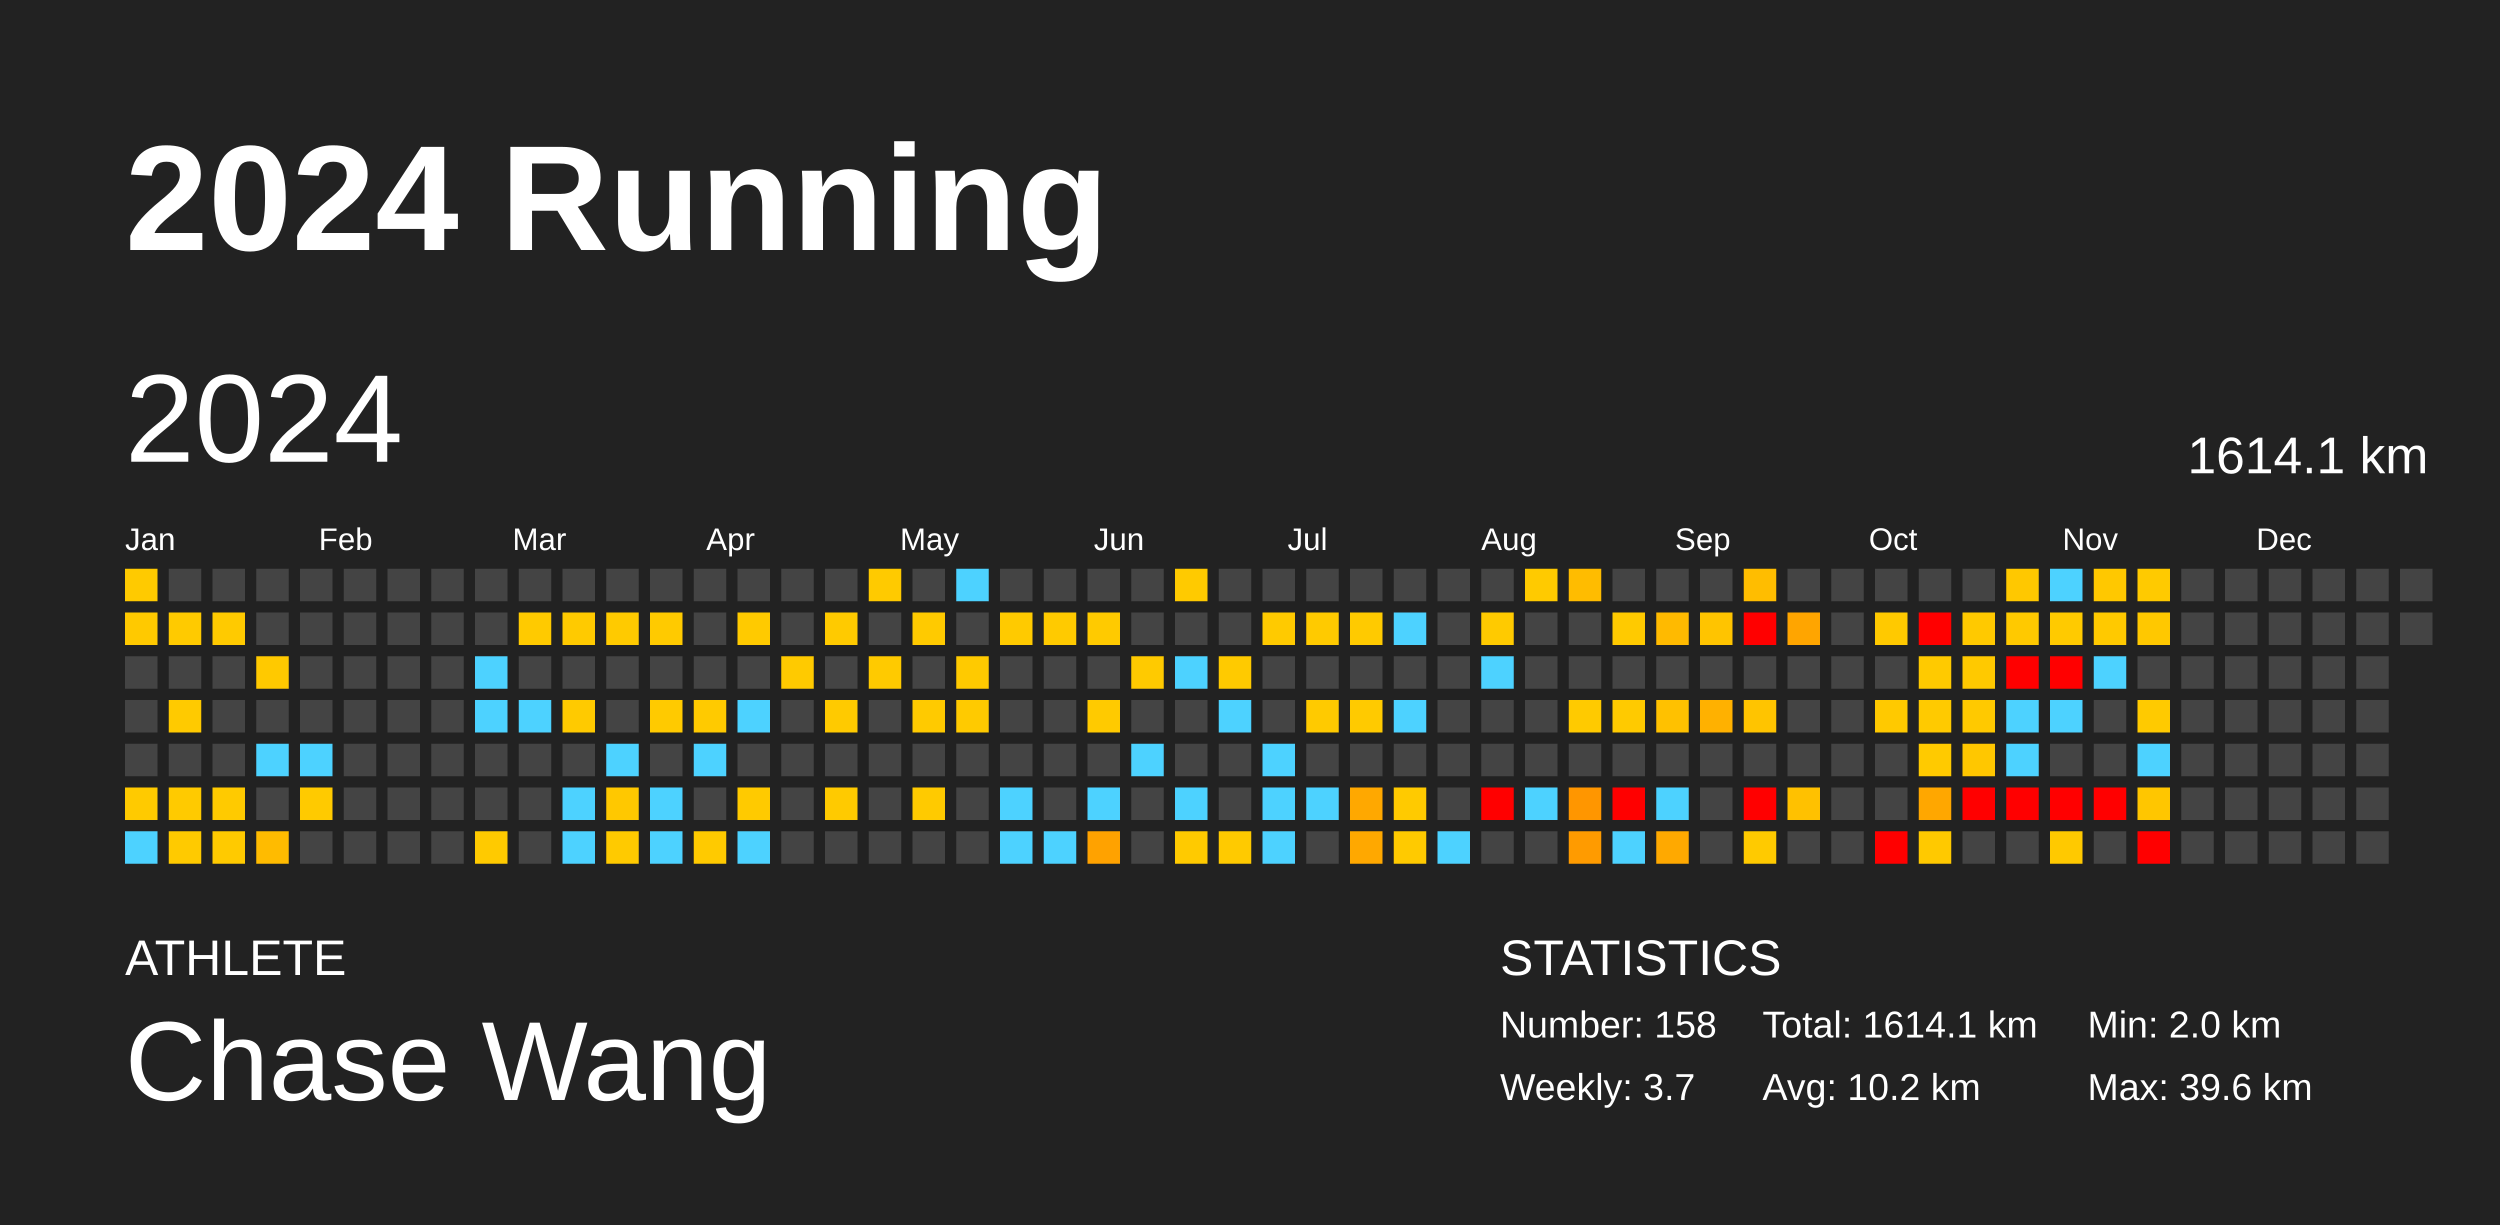
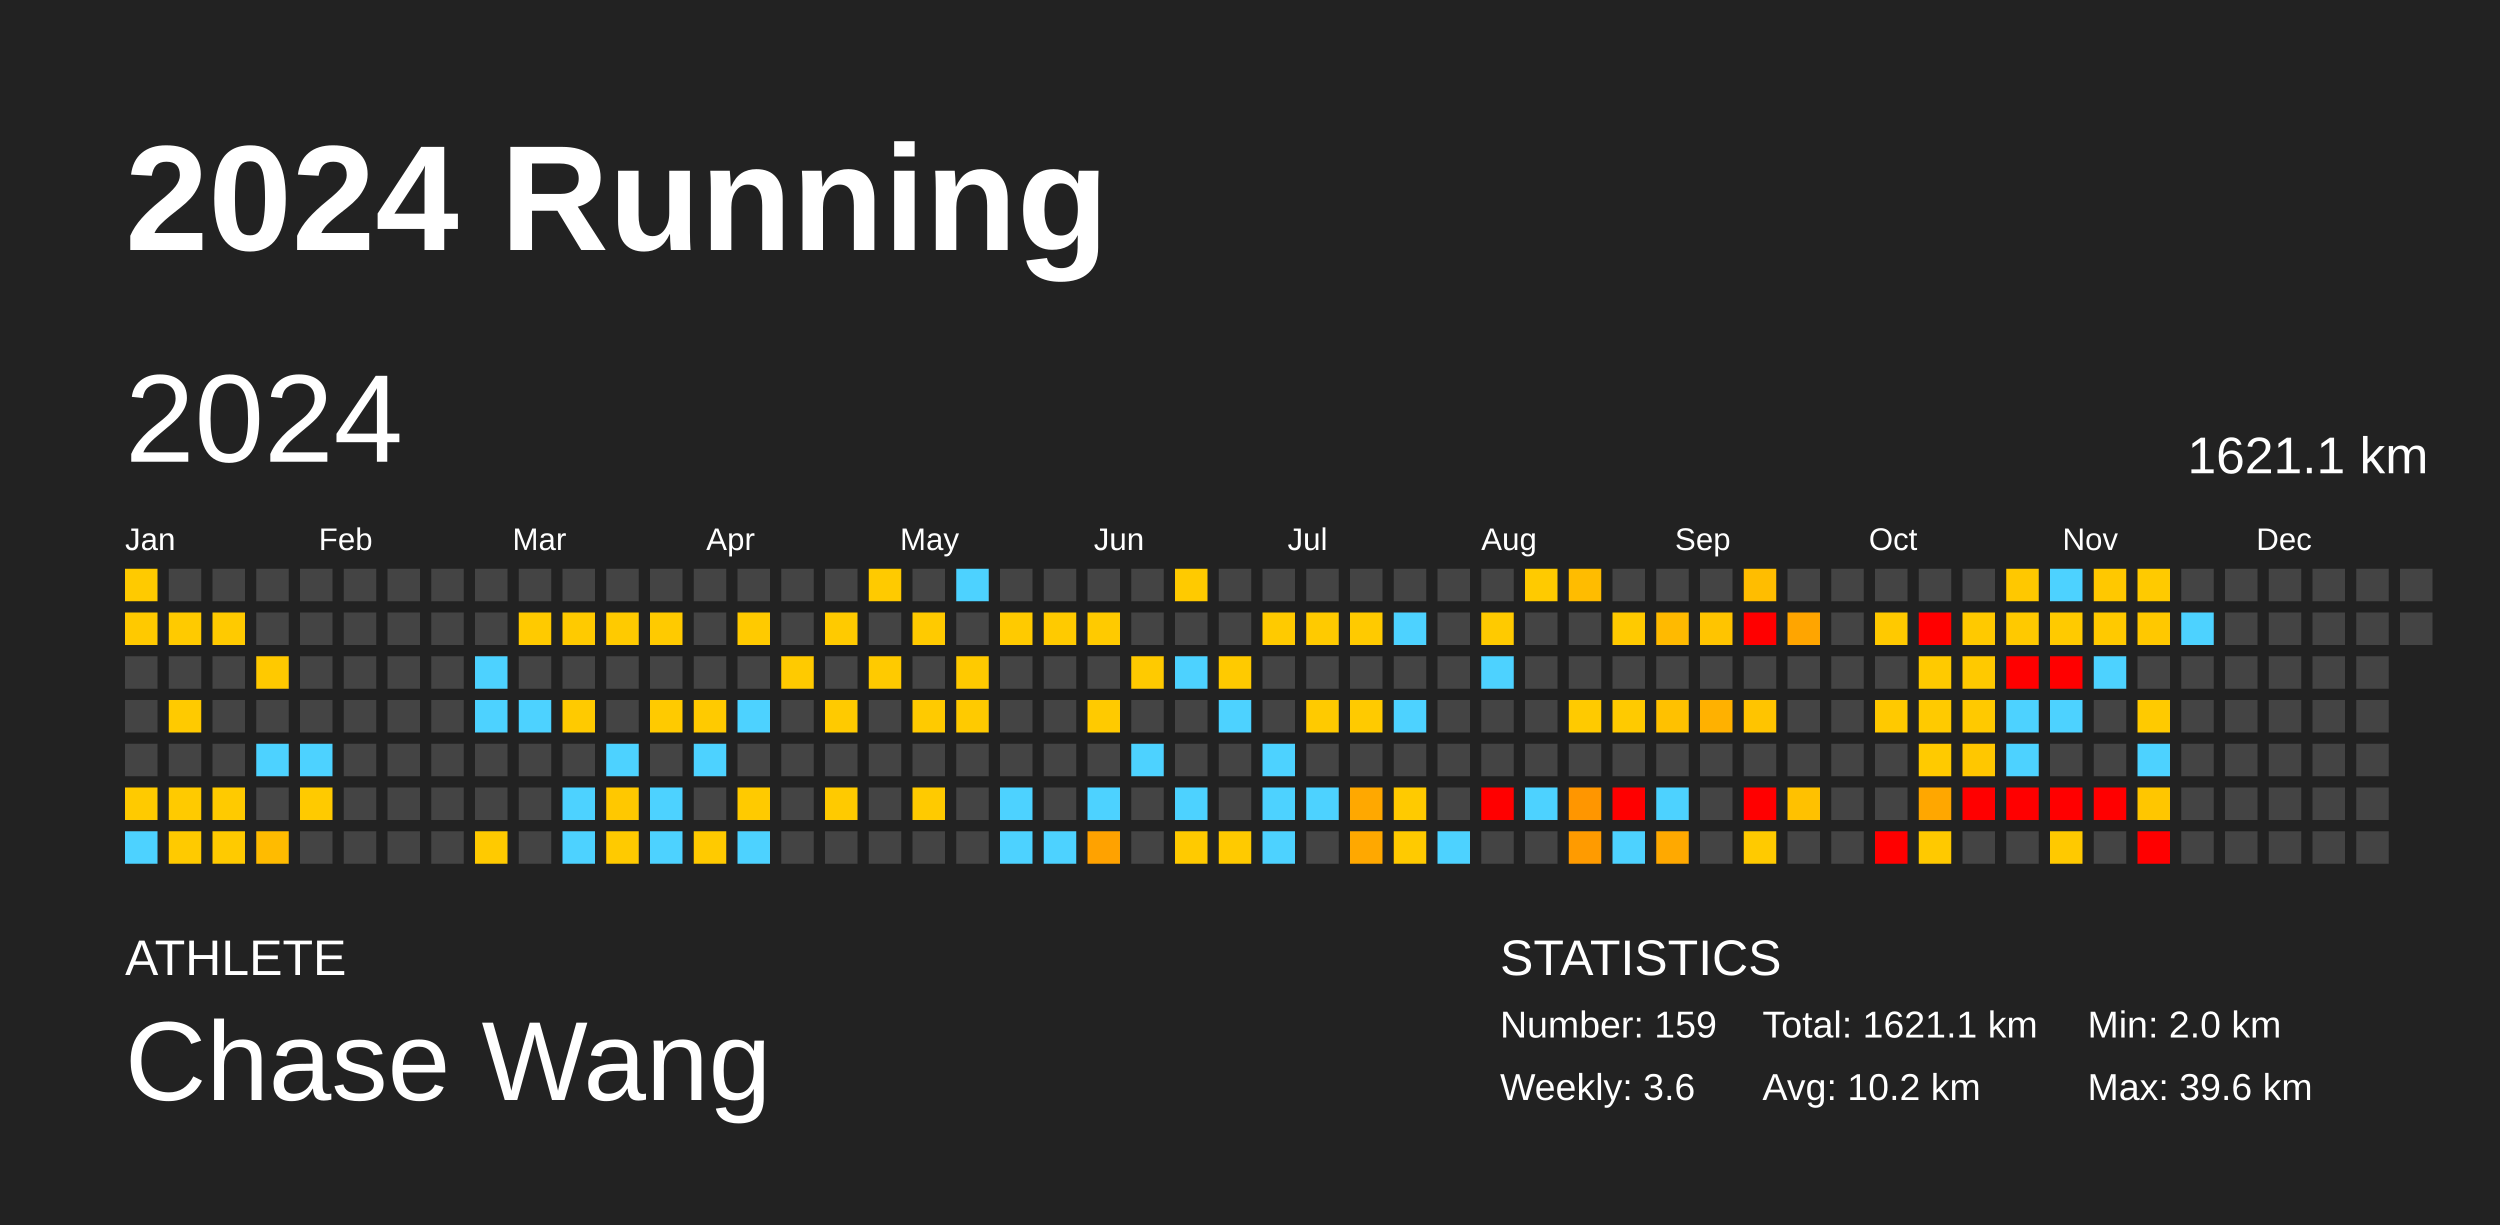
<svg xmlns="http://www.w3.org/2000/svg" baseProfile="full" height="98mm" version="1.1" viewBox="0,0,200,98" width="200mm">
  <defs />
  <rect fill="#222222" height="98" width="200" x="0" y="0" />
  <text fill="#FFFFFF" style="font-size:12px; font-family:Arial; font-weight:bold;" x="10" y="20">2024 Running</text>
  <text fill="#FFFFFF" style="font-size:4px; font-family:Arial" x="10" y="78">ATHLETE</text>
  <text fill="#FFFFFF" style="font-size:9px; font-family:Arial" x="10" y="88">Chase Wang</text>
  <text fill="#FFFFFF" style="font-size:4px; font-family:Arial" x="120" y="78">STATISTICS</text>
-   <text fill="#FFFFFF" style="font-size:3px; font-family:Arial" x="120" y="83">Number: 158</text>
-   <text fill="#FFFFFF" style="font-size:3px; font-family:Arial" x="120" y="88">Weekly: 3.7</text>
-   <text fill="#FFFFFF" style="font-size:3px; font-family:Arial" x="141" y="83">Total: 1614.1 km</text>
+   <text fill="#FFFFFF" style="font-size:3px; font-family:Arial" x="120" y="83">Number: 159</text>
+   <text fill="#FFFFFF" style="font-size:3px; font-family:Arial" x="120" y="88">Weekly: 3.6</text>
+   <text fill="#FFFFFF" style="font-size:3px; font-family:Arial" x="141" y="83">Total: 1621.1 km</text>
  <text fill="#FFFFFF" style="font-size:3px; font-family:Arial" x="141" y="88">Avg: 10.2 km</text>
  <text fill="#FFFFFF" style="font-size:3px; font-family:Arial" x="167" y="83">Min: 2.0 km</text>
  <text fill="#FFFFFF" style="font-size:3px; font-family:Arial" x="167" y="88">Max: 39.6 km</text>
  <text dominant-baseline="hanging" fill="#FFFFFF" style="font-size:10.0px; font-family:Arial;" x="10" y="30">2024</text>
-   <text dominant-baseline="hanging" fill="#FFFFFF" style="font-size:4.125px; font-family:Arial;" x="175" y="35">1614.1 km</text>
+   <text dominant-baseline="hanging" fill="#FFFFFF" style="font-size:4.125px; font-family:Arial;" x="175" y="35">1621.1 km</text>
  <text fill="#FFFFFF" style="font-size:2.5px; font-family:Arial" x="10.0" y="44">Jan</text>
  <text fill="#FFFFFF" style="font-size:2.5px; font-family:Arial" x="25.5" y="44">Feb</text>
  <text fill="#FFFFFF" style="font-size:2.5px; font-family:Arial" x="41.0" y="44">Mar</text>
  <text fill="#FFFFFF" style="font-size:2.5px; font-family:Arial" x="56.5" y="44">Apr</text>
  <text fill="#FFFFFF" style="font-size:2.5px; font-family:Arial" x="72.0" y="44">May</text>
  <text fill="#FFFFFF" style="font-size:2.5px; font-family:Arial" x="87.5" y="44">Jun</text>
  <text fill="#FFFFFF" style="font-size:2.5px; font-family:Arial" x="103.0" y="44">Jul</text>
  <text fill="#FFFFFF" style="font-size:2.5px; font-family:Arial" x="118.5" y="44">Aug</text>
  <text fill="#FFFFFF" style="font-size:2.5px; font-family:Arial" x="134.0" y="44">Sep</text>
  <text fill="#FFFFFF" style="font-size:2.5px; font-family:Arial" x="149.5" y="44">Oct</text>
  <text fill="#FFFFFF" style="font-size:2.5px; font-family:Arial" x="165.0" y="44">Nov</text>
  <text fill="#FFFFFF" style="font-size:2.5px; font-family:Arial" x="180.5" y="44">Dec</text>
  <rect fill="#ffca00" height="2.6" width="2.6" x="10.0" y="45.5" />
  <rect fill="#ffc900" height="2.6" width="2.6" x="10.0" y="49.0" />
  <rect fill="#444444" height="2.6" width="2.6" x="10.0" y="52.5" />
  <rect fill="#444444" height="2.6" width="2.6" x="10.0" y="56.0" />
  <rect fill="#444444" height="2.6" width="2.6" x="10.0" y="59.5" />
  <rect fill="#ffca00" height="2.6" width="2.6" x="10.0" y="63.0" />
  <rect fill="#4dd2ff" height="2.6" width="2.6" x="10.0" y="66.5" />
  <rect fill="#444444" height="2.6" width="2.6" x="13.5" y="45.5" />
  <rect fill="#ffca00" height="2.6" width="2.6" x="13.5" y="49.0" />
  <rect fill="#444444" height="2.6" width="2.6" x="13.5" y="52.5" />
  <rect fill="#ffca00" height="2.6" width="2.6" x="13.5" y="56.0" />
  <rect fill="#444444" height="2.6" width="2.6" x="13.5" y="59.5" />
  <rect fill="#ffca00" height="2.6" width="2.6" x="13.5" y="63.0" />
  <rect fill="#ffca00" height="2.6" width="2.6" x="13.5" y="66.5" />
  <rect fill="#444444" height="2.6" width="2.6" x="17.0" y="45.5" />
  <rect fill="#ffca00" height="2.6" width="2.6" x="17.0" y="49.0" />
  <rect fill="#444444" height="2.6" width="2.6" x="17.0" y="52.5" />
  <rect fill="#444444" height="2.6" width="2.6" x="17.0" y="56.0" />
  <rect fill="#444444" height="2.6" width="2.6" x="17.0" y="59.5" />
  <rect fill="#ffca00" height="2.6" width="2.6" x="17.0" y="63.0" />
  <rect fill="#ffca00" height="2.6" width="2.6" x="17.0" y="66.5" />
  <rect fill="#444444" height="2.6" width="2.6" x="20.5" y="45.5" />
  <rect fill="#444444" height="2.6" width="2.6" x="20.5" y="49.0" />
  <rect fill="#ffc900" height="2.6" width="2.6" x="20.5" y="52.5" />
  <rect fill="#444444" height="2.6" width="2.6" x="20.5" y="56.0" />
  <rect fill="#4dd2ff" height="2.6" width="2.6" x="20.5" y="59.5" />
  <rect fill="#444444" height="2.6" width="2.6" x="20.5" y="63.0" />
  <rect fill="#ffbb00" height="2.6" width="2.6" x="20.5" y="66.5" />
  <rect fill="#444444" height="2.6" width="2.6" x="24.0" y="45.5" />
  <rect fill="#444444" height="2.6" width="2.6" x="24.0" y="49.0" />
  <rect fill="#444444" height="2.6" width="2.6" x="24.0" y="52.5" />
  <rect fill="#444444" height="2.6" width="2.6" x="24.0" y="56.0" />
  <rect fill="#4dd2ff" height="2.6" width="2.6" x="24.0" y="59.5" />
  <rect fill="#ffca00" height="2.6" width="2.6" x="24.0" y="63.0" />
  <rect fill="#444444" height="2.6" width="2.6" x="24.0" y="66.5" />
  <rect fill="#444444" height="2.6" width="2.6" x="27.5" y="45.5" />
  <rect fill="#444444" height="2.6" width="2.6" x="27.5" y="49.0" />
  <rect fill="#444444" height="2.6" width="2.6" x="27.5" y="52.5" />
  <rect fill="#444444" height="2.6" width="2.6" x="27.5" y="56.0" />
  <rect fill="#444444" height="2.6" width="2.6" x="27.5" y="59.5" />
  <rect fill="#444444" height="2.6" width="2.6" x="27.5" y="63.0" />
  <rect fill="#444444" height="2.6" width="2.6" x="27.5" y="66.5" />
  <rect fill="#444444" height="2.6" width="2.6" x="31.0" y="45.5" />
  <rect fill="#444444" height="2.6" width="2.6" x="31.0" y="49.0" />
  <rect fill="#444444" height="2.6" width="2.6" x="31.0" y="52.5" />
  <rect fill="#444444" height="2.6" width="2.6" x="31.0" y="56.0" />
  <rect fill="#444444" height="2.6" width="2.6" x="31.0" y="59.5" />
  <rect fill="#444444" height="2.6" width="2.6" x="31.0" y="63.0" />
  <rect fill="#444444" height="2.6" width="2.6" x="31.0" y="66.5" />
  <rect fill="#444444" height="2.6" width="2.6" x="34.5" y="45.5" />
  <rect fill="#444444" height="2.6" width="2.6" x="34.5" y="49.0" />
  <rect fill="#444444" height="2.6" width="2.6" x="34.5" y="52.5" />
  <rect fill="#444444" height="2.6" width="2.6" x="34.5" y="56.0" />
  <rect fill="#444444" height="2.6" width="2.6" x="34.5" y="59.5" />
  <rect fill="#444444" height="2.6" width="2.6" x="34.5" y="63.0" />
  <rect fill="#444444" height="2.6" width="2.6" x="34.5" y="66.5" />
  <rect fill="#444444" height="2.6" width="2.6" x="38.0" y="45.5" />
  <rect fill="#444444" height="2.6" width="2.6" x="38.0" y="49.0" />
  <rect fill="#4dd2ff" height="2.6" width="2.6" x="38.0" y="52.5" />
  <rect fill="#4dd2ff" height="2.6" width="2.6" x="38.0" y="56.0" />
  <rect fill="#444444" height="2.6" width="2.6" x="38.0" y="59.5" />
  <rect fill="#444444" height="2.6" width="2.6" x="38.0" y="63.0" />
  <rect fill="#ffca00" height="2.6" width="2.6" x="38.0" y="66.5" />
  <rect fill="#444444" height="2.6" width="2.6" x="41.5" y="45.5" />
  <rect fill="#ffca00" height="2.6" width="2.6" x="41.5" y="49.0" />
  <rect fill="#444444" height="2.6" width="2.6" x="41.5" y="52.5" />
  <rect fill="#4dd2ff" height="2.6" width="2.6" x="41.5" y="56.0" />
  <rect fill="#444444" height="2.6" width="2.6" x="41.5" y="59.5" />
  <rect fill="#444444" height="2.6" width="2.6" x="41.5" y="63.0" />
  <rect fill="#444444" height="2.6" width="2.6" x="41.5" y="66.5" />
  <rect fill="#444444" height="2.6" width="2.6" x="45.0" y="45.5" />
  <rect fill="#ffca00" height="2.6" width="2.6" x="45.0" y="49.0" />
  <rect fill="#444444" height="2.6" width="2.6" x="45.0" y="52.5" />
  <rect fill="#ffca00" height="2.6" width="2.6" x="45.0" y="56.0" />
  <rect fill="#444444" height="2.6" width="2.6" x="45.0" y="59.5" />
  <rect fill="#4dd2ff" height="2.6" width="2.6" x="45.0" y="63.0" />
  <rect fill="#4dd2ff" height="2.6" width="2.6" x="45.0" y="66.5" />
  <rect fill="#444444" height="2.6" width="2.6" x="48.5" y="45.5" />
  <rect fill="#ffca00" height="2.6" width="2.6" x="48.5" y="49.0" />
  <rect fill="#444444" height="2.6" width="2.6" x="48.5" y="52.5" />
  <rect fill="#444444" height="2.6" width="2.6" x="48.5" y="56.0" />
  <rect fill="#4dd2ff" height="2.6" width="2.6" x="48.5" y="59.5" />
  <rect fill="#ffc800" height="2.6" width="2.6" x="48.5" y="63.0" />
  <rect fill="#ffca00" height="2.6" width="2.6" x="48.5" y="66.5" />
  <rect fill="#444444" height="2.6" width="2.6" x="52.0" y="45.5" />
  <rect fill="#ffca00" height="2.6" width="2.6" x="52.0" y="49.0" />
  <rect fill="#444444" height="2.6" width="2.6" x="52.0" y="52.5" />
  <rect fill="#ffca00" height="2.6" width="2.6" x="52.0" y="56.0" />
  <rect fill="#444444" height="2.6" width="2.6" x="52.0" y="59.5" />
  <rect fill="#4dd2ff" height="2.6" width="2.6" x="52.0" y="63.0" />
  <rect fill="#4dd2ff" height="2.6" width="2.6" x="52.0" y="66.5" />
  <rect fill="#444444" height="2.6" width="2.6" x="55.5" y="45.5" />
  <rect fill="#444444" height="2.6" width="2.6" x="55.5" y="49.0" />
  <rect fill="#444444" height="2.6" width="2.6" x="55.5" y="52.5" />
  <rect fill="#ffca00" height="2.6" width="2.6" x="55.5" y="56.0" />
  <rect fill="#4dd2ff" height="2.6" width="2.6" x="55.5" y="59.5" />
  <rect fill="#444444" height="2.6" width="2.6" x="55.5" y="63.0" />
  <rect fill="#ffca00" height="2.6" width="2.6" x="55.5" y="66.5" />
  <rect fill="#444444" height="2.6" width="2.6" x="59.0" y="45.5" />
  <rect fill="#ffca00" height="2.6" width="2.6" x="59.0" y="49.0" />
  <rect fill="#444444" height="2.6" width="2.6" x="59.0" y="52.5" />
  <rect fill="#4dd2ff" height="2.6" width="2.6" x="59.0" y="56.0" />
  <rect fill="#444444" height="2.6" width="2.6" x="59.0" y="59.5" />
  <rect fill="#ffca00" height="2.6" width="2.6" x="59.0" y="63.0" />
  <rect fill="#4dd2ff" height="2.6" width="2.6" x="59.0" y="66.5" />
  <rect fill="#444444" height="2.6" width="2.6" x="62.5" y="45.5" />
  <rect fill="#444444" height="2.6" width="2.6" x="62.5" y="49.0" />
  <rect fill="#ffca00" height="2.6" width="2.6" x="62.5" y="52.5" />
  <rect fill="#444444" height="2.6" width="2.6" x="62.5" y="56.0" />
  <rect fill="#444444" height="2.6" width="2.6" x="62.5" y="59.5" />
  <rect fill="#444444" height="2.6" width="2.6" x="62.5" y="63.0" />
  <rect fill="#444444" height="2.6" width="2.6" x="62.5" y="66.5" />
  <rect fill="#444444" height="2.6" width="2.6" x="66.0" y="45.5" />
  <rect fill="#ffca00" height="2.6" width="2.6" x="66.0" y="49.0" />
  <rect fill="#444444" height="2.6" width="2.6" x="66.0" y="52.5" />
  <rect fill="#ffca00" height="2.6" width="2.6" x="66.0" y="56.0" />
  <rect fill="#444444" height="2.6" width="2.6" x="66.0" y="59.5" />
  <rect fill="#ffca00" height="2.6" width="2.6" x="66.0" y="63.0" />
  <rect fill="#444444" height="2.6" width="2.6" x="66.0" y="66.5" />
  <rect fill="#ffca00" height="2.6" width="2.6" x="69.5" y="45.5" />
  <rect fill="#444444" height="2.6" width="2.6" x="69.5" y="49.0" />
  <rect fill="#ffca00" height="2.6" width="2.6" x="69.5" y="52.5" />
  <rect fill="#444444" height="2.6" width="2.6" x="69.5" y="56.0" />
  <rect fill="#444444" height="2.6" width="2.6" x="69.5" y="59.5" />
  <rect fill="#444444" height="2.6" width="2.6" x="69.5" y="63.0" />
  <rect fill="#444444" height="2.6" width="2.6" x="69.5" y="66.5" />
  <rect fill="#444444" height="2.6" width="2.6" x="73.0" y="45.5" />
  <rect fill="#ffca00" height="2.6" width="2.6" x="73.0" y="49.0" />
  <rect fill="#444444" height="2.6" width="2.6" x="73.0" y="52.5" />
  <rect fill="#ffca00" height="2.6" width="2.6" x="73.0" y="56.0" />
  <rect fill="#444444" height="2.6" width="2.6" x="73.0" y="59.5" />
  <rect fill="#ffca00" height="2.6" width="2.6" x="73.0" y="63.0" />
  <rect fill="#444444" height="2.6" width="2.6" x="73.0" y="66.5" />
  <rect fill="#4dd2ff" height="2.6" width="2.6" x="76.5" y="45.5" />
  <rect fill="#444444" height="2.6" width="2.6" x="76.5" y="49.0" />
  <rect fill="#ffca00" height="2.6" width="2.6" x="76.5" y="52.5" />
  <rect fill="#ffca00" height="2.6" width="2.6" x="76.5" y="56.0" />
  <rect fill="#444444" height="2.6" width="2.6" x="76.5" y="59.5" />
  <rect fill="#444444" height="2.6" width="2.6" x="76.5" y="63.0" />
  <rect fill="#444444" height="2.6" width="2.6" x="76.5" y="66.5" />
  <rect fill="#444444" height="2.6" width="2.6" x="80.0" y="45.5" />
  <rect fill="#ffca00" height="2.6" width="2.6" x="80.0" y="49.0" />
  <rect fill="#444444" height="2.6" width="2.6" x="80.0" y="52.5" />
  <rect fill="#444444" height="2.6" width="2.6" x="80.0" y="56.0" />
  <rect fill="#444444" height="2.6" width="2.6" x="80.0" y="59.5" />
  <rect fill="#4dd2ff" height="2.6" width="2.6" x="80.0" y="63.0" />
  <rect fill="#4dd2ff" height="2.6" width="2.6" x="80.0" y="66.5" />
  <rect fill="#444444" height="2.6" width="2.6" x="83.5" y="45.5" />
  <rect fill="#ffca00" height="2.6" width="2.6" x="83.5" y="49.0" />
  <rect fill="#444444" height="2.6" width="2.6" x="83.5" y="52.5" />
  <rect fill="#444444" height="2.6" width="2.6" x="83.5" y="56.0" />
  <rect fill="#444444" height="2.6" width="2.6" x="83.5" y="59.5" />
  <rect fill="#444444" height="2.6" width="2.6" x="83.5" y="63.0" />
  <rect fill="#4dd2ff" height="2.6" width="2.6" x="83.5" y="66.5" />
  <rect fill="#444444" height="2.6" width="2.6" x="87.0" y="45.5" />
  <rect fill="#ffca00" height="2.6" width="2.6" x="87.0" y="49.0" />
  <rect fill="#444444" height="2.6" width="2.6" x="87.0" y="52.5" />
  <rect fill="#ffca00" height="2.6" width="2.6" x="87.0" y="56.0" />
  <rect fill="#444444" height="2.6" width="2.6" x="87.0" y="59.5" />
  <rect fill="#4dd2ff" height="2.6" width="2.6" x="87.0" y="63.0" />
  <rect fill="#ffa200" height="2.6" width="2.6" x="87.0" y="66.5" />
  <rect fill="#444444" height="2.6" width="2.6" x="90.5" y="45.5" />
  <rect fill="#444444" height="2.6" width="2.6" x="90.5" y="49.0" />
  <rect fill="#ffca00" height="2.6" width="2.6" x="90.5" y="52.5" />
  <rect fill="#444444" height="2.6" width="2.6" x="90.5" y="56.0" />
  <rect fill="#4dd2ff" height="2.6" width="2.6" x="90.5" y="59.5" />
  <rect fill="#444444" height="2.6" width="2.6" x="90.5" y="63.0" />
  <rect fill="#444444" height="2.6" width="2.6" x="90.5" y="66.5" />
  <rect fill="#ffca00" height="2.6" width="2.6" x="94.0" y="45.5" />
  <rect fill="#444444" height="2.6" width="2.6" x="94.0" y="49.0" />
  <rect fill="#4dd2ff" height="2.6" width="2.6" x="94.0" y="52.5" />
  <rect fill="#444444" height="2.6" width="2.6" x="94.0" y="56.0" />
  <rect fill="#444444" height="2.6" width="2.6" x="94.0" y="59.5" />
  <rect fill="#4dd2ff" height="2.6" width="2.6" x="94.0" y="63.0" />
  <rect fill="#ffca00" height="2.6" width="2.6" x="94.0" y="66.5" />
  <rect fill="#444444" height="2.6" width="2.6" x="97.5" y="45.5" />
  <rect fill="#444444" height="2.6" width="2.6" x="97.5" y="49.0" />
  <rect fill="#ffca00" height="2.6" width="2.6" x="97.5" y="52.5" />
  <rect fill="#4dd2ff" height="2.6" width="2.6" x="97.5" y="56.0" />
  <rect fill="#444444" height="2.6" width="2.6" x="97.5" y="59.5" />
  <rect fill="#444444" height="2.6" width="2.6" x="97.5" y="63.0" />
  <rect fill="#ffca00" height="2.6" width="2.6" x="97.5" y="66.5" />
  <rect fill="#444444" height="2.6" width="2.6" x="101.0" y="45.5" />
  <rect fill="#ffca00" height="2.6" width="2.6" x="101.0" y="49.0" />
  <rect fill="#444444" height="2.6" width="2.6" x="101.0" y="52.5" />
  <rect fill="#444444" height="2.6" width="2.6" x="101.0" y="56.0" />
  <rect fill="#4dd2ff" height="2.6" width="2.6" x="101.0" y="59.5" />
  <rect fill="#4dd2ff" height="2.6" width="2.6" x="101.0" y="63.0" />
  <rect fill="#4dd2ff" height="2.6" width="2.6" x="101.0" y="66.5" />
  <rect fill="#444444" height="2.6" width="2.6" x="104.5" y="45.5" />
  <rect fill="#ffca00" height="2.6" width="2.6" x="104.5" y="49.0" />
  <rect fill="#444444" height="2.6" width="2.6" x="104.5" y="52.5" />
  <rect fill="#ffca00" height="2.6" width="2.6" x="104.5" y="56.0" />
  <rect fill="#444444" height="2.6" width="2.6" x="104.5" y="59.5" />
  <rect fill="#4dd2ff" height="2.6" width="2.6" x="104.5" y="63.0" />
  <rect fill="#444444" height="2.6" width="2.6" x="104.5" y="66.5" />
  <rect fill="#444444" height="2.6" width="2.6" x="108.0" y="45.5" />
  <rect fill="#ffca00" height="2.6" width="2.6" x="108.0" y="49.0" />
  <rect fill="#444444" height="2.6" width="2.6" x="108.0" y="52.5" />
  <rect fill="#ffca00" height="2.6" width="2.6" x="108.0" y="56.0" />
  <rect fill="#444444" height="2.6" width="2.6" x="108.0" y="59.5" />
  <rect fill="#ffa800" height="2.6" width="2.6" x="108.0" y="63.0" />
  <rect fill="#ffa800" height="2.6" width="2.6" x="108.0" y="66.5" />
  <rect fill="#444444" height="2.6" width="2.6" x="111.5" y="45.5" />
  <rect fill="#4dd2ff" height="2.6" width="2.6" x="111.5" y="49.0" />
  <rect fill="#444444" height="2.6" width="2.6" x="111.5" y="52.5" />
  <rect fill="#4dd2ff" height="2.6" width="2.6" x="111.5" y="56.0" />
  <rect fill="#444444" height="2.6" width="2.6" x="111.5" y="59.5" />
  <rect fill="#ffca00" height="2.6" width="2.6" x="111.5" y="63.0" />
  <rect fill="#ffca00" height="2.6" width="2.6" x="111.5" y="66.5" />
  <rect fill="#444444" height="2.6" width="2.6" x="115.0" y="45.5" />
  <rect fill="#444444" height="2.6" width="2.6" x="115.0" y="49.0" />
  <rect fill="#444444" height="2.6" width="2.6" x="115.0" y="52.5" />
  <rect fill="#444444" height="2.6" width="2.6" x="115.0" y="56.0" />
  <rect fill="#444444" height="2.6" width="2.6" x="115.0" y="59.5" />
  <rect fill="#444444" height="2.6" width="2.6" x="115.0" y="63.0" />
  <rect fill="#4dd2ff" height="2.6" width="2.6" x="115.0" y="66.5" />
  <rect fill="#444444" height="2.6" width="2.6" x="118.5" y="45.5" />
  <rect fill="#ffca00" height="2.6" width="2.6" x="118.5" y="49.0" />
  <rect fill="#4dd2ff" height="2.6" width="2.6" x="118.5" y="52.5" />
  <rect fill="#444444" height="2.6" width="2.6" x="118.5" y="56.0" />
  <rect fill="#444444" height="2.6" width="2.6" x="118.5" y="59.5" />
  <rect fill="red" height="2.6" width="2.6" x="118.5" y="63.0" />
  <rect fill="#444444" height="2.6" width="2.6" x="118.5" y="66.5" />
  <rect fill="#ffca00" height="2.6" width="2.6" x="122.0" y="45.5" />
  <rect fill="#444444" height="2.6" width="2.6" x="122.0" y="49.0" />
  <rect fill="#444444" height="2.6" width="2.6" x="122.0" y="52.5" />
  <rect fill="#444444" height="2.6" width="2.6" x="122.0" y="56.0" />
  <rect fill="#444444" height="2.6" width="2.6" x="122.0" y="59.5" />
  <rect fill="#4dd2ff" height="2.6" width="2.6" x="122.0" y="63.0" />
  <rect fill="#444444" height="2.6" width="2.6" x="122.0" y="66.5" />
  <rect fill="#ffbc00" height="2.6" width="2.6" x="125.5" y="45.5" />
  <rect fill="#444444" height="2.6" width="2.6" x="125.5" y="49.0" />
  <rect fill="#444444" height="2.6" width="2.6" x="125.5" y="52.5" />
  <rect fill="#ffca00" height="2.6" width="2.6" x="125.5" y="56.0" />
  <rect fill="#444444" height="2.6" width="2.6" x="125.5" y="59.5" />
  <rect fill="#ff9600" height="2.6" width="2.6" x="125.5" y="63.0" />
  <rect fill="#ff9b00" height="2.6" width="2.6" x="125.5" y="66.5" />
  <rect fill="#444444" height="2.6" width="2.6" x="129.0" y="45.5" />
  <rect fill="#ffca00" height="2.6" width="2.6" x="129.0" y="49.0" />
  <rect fill="#444444" height="2.6" width="2.6" x="129.0" y="52.5" />
  <rect fill="#ffca00" height="2.6" width="2.6" x="129.0" y="56.0" />
  <rect fill="#444444" height="2.6" width="2.6" x="129.0" y="59.5" />
  <rect fill="red" height="2.6" width="2.6" x="129.0" y="63.0" />
  <rect fill="#4dd2ff" height="2.6" width="2.6" x="129.0" y="66.5" />
  <rect fill="#444444" height="2.6" width="2.6" x="132.5" y="45.5" />
  <rect fill="#ffba00" height="2.6" width="2.6" x="132.5" y="49.0" />
  <rect fill="#444444" height="2.6" width="2.6" x="132.5" y="52.5" />
  <rect fill="#ffc100" height="2.6" width="2.6" x="132.5" y="56.0" />
  <rect fill="#444444" height="2.6" width="2.6" x="132.5" y="59.5" />
  <rect fill="#4dd2ff" height="2.6" width="2.6" x="132.5" y="63.0" />
  <rect fill="#ffa900" height="2.6" width="2.6" x="132.5" y="66.5" />
  <rect fill="#444444" height="2.6" width="2.6" x="136.0" y="45.5" />
  <rect fill="#ffc400" height="2.6" width="2.6" x="136.0" y="49.0" />
  <rect fill="#444444" height="2.6" width="2.6" x="136.0" y="52.5" />
  <rect fill="#ffb100" height="2.6" width="2.6" x="136.0" y="56.0" />
  <rect fill="#444444" height="2.6" width="2.6" x="136.0" y="59.5" />
  <rect fill="#444444" height="2.6" width="2.6" x="136.0" y="63.0" />
  <rect fill="#444444" height="2.6" width="2.6" x="136.0" y="66.5" />
  <rect fill="#ffbd00" height="2.6" width="2.6" x="139.5" y="45.5" />
  <rect fill="red" height="2.6" width="2.6" x="139.5" y="49.0" />
  <rect fill="#444444" height="2.6" width="2.6" x="139.5" y="52.5" />
  <rect fill="#ffc400" height="2.6" width="2.6" x="139.5" y="56.0" />
  <rect fill="#444444" height="2.6" width="2.6" x="139.5" y="59.5" />
  <rect fill="red" height="2.6" width="2.6" x="139.5" y="63.0" />
  <rect fill="#ffca00" height="2.6" width="2.6" x="139.5" y="66.5" />
  <rect fill="#444444" height="2.6" width="2.6" x="143.0" y="45.5" />
  <rect fill="#ffa500" height="2.6" width="2.6" x="143.0" y="49.0" />
  <rect fill="#444444" height="2.6" width="2.6" x="143.0" y="52.5" />
  <rect fill="#444444" height="2.6" width="2.6" x="143.0" y="56.0" />
  <rect fill="#444444" height="2.6" width="2.6" x="143.0" y="59.5" />
  <rect fill="#ffc100" height="2.6" width="2.6" x="143.0" y="63.0" />
  <rect fill="#444444" height="2.6" width="2.6" x="143.0" y="66.5" />
  <rect fill="#444444" height="2.6" width="2.6" x="146.5" y="45.5" />
  <rect fill="#444444" height="2.6" width="2.6" x="146.5" y="49.0" />
  <rect fill="#444444" height="2.6" width="2.6" x="146.5" y="52.5" />
  <rect fill="#444444" height="2.6" width="2.6" x="146.5" y="56.0" />
  <rect fill="#444444" height="2.6" width="2.6" x="146.5" y="59.5" />
  <rect fill="#444444" height="2.6" width="2.6" x="146.5" y="63.0" />
  <rect fill="#444444" height="2.6" width="2.6" x="146.5" y="66.5" />
  <rect fill="#444444" height="2.6" width="2.6" x="150.0" y="45.5" />
  <rect fill="#ffc900" height="2.6" width="2.6" x="150.0" y="49.0" />
  <rect fill="#444444" height="2.6" width="2.6" x="150.0" y="52.5" />
  <rect fill="#ffc900" height="2.6" width="2.6" x="150.0" y="56.0" />
  <rect fill="#444444" height="2.6" width="2.6" x="150.0" y="59.5" />
  <rect fill="#444444" height="2.6" width="2.6" x="150.0" y="63.0" />
  <rect fill="red" height="2.6" width="2.6" x="150.0" y="66.5" />
  <rect fill="#444444" height="2.6" width="2.6" x="153.5" y="45.5" />
  <rect fill="red" height="2.6" width="2.6" x="153.5" y="49.0" />
  <rect fill="#ffca00" height="2.6" width="2.6" x="153.5" y="52.5" />
  <rect fill="#ffca00" height="2.6" width="2.6" x="153.5" y="56.0" />
  <rect fill="#ffca00" height="2.6" width="2.6" x="153.5" y="59.5" />
  <rect fill="#ffa700" height="2.6" width="2.6" x="153.5" y="63.0" />
  <rect fill="#ffc900" height="2.6" width="2.6" x="153.5" y="66.5" />
  <rect fill="#444444" height="2.6" width="2.6" x="157.0" y="45.5" />
  <rect fill="#ffc900" height="2.6" width="2.6" x="157.0" y="49.0" />
  <rect fill="#ffc900" height="2.6" width="2.6" x="157.0" y="52.5" />
  <rect fill="#ffc900" height="2.6" width="2.6" x="157.0" y="56.0" />
  <rect fill="#ffc700" height="2.6" width="2.6" x="157.0" y="59.5" />
  <rect fill="red" height="2.6" width="2.6" x="157.0" y="63.0" />
  <rect fill="#444444" height="2.6" width="2.6" x="157.0" y="66.5" />
  <rect fill="#ffc800" height="2.6" width="2.6" x="160.5" y="45.5" />
  <rect fill="#ffc900" height="2.6" width="2.6" x="160.5" y="49.0" />
  <rect fill="red" height="2.6" width="2.6" x="160.5" y="52.5" />
  <rect fill="#4dd2ff" height="2.6" width="2.6" x="160.5" y="56.0" />
  <rect fill="#4dd2ff" height="2.6" width="2.6" x="160.5" y="59.5" />
  <rect fill="red" height="2.6" width="2.6" x="160.5" y="63.0" />
  <rect fill="#444444" height="2.6" width="2.6" x="160.5" y="66.5" />
  <rect fill="#4dd2ff" height="2.6" width="2.6" x="164.0" y="45.5" />
  <rect fill="#ffca00" height="2.6" width="2.6" x="164.0" y="49.0" />
  <rect fill="red" height="2.6" width="2.6" x="164.0" y="52.5" />
  <rect fill="#4dd2ff" height="2.6" width="2.6" x="164.0" y="56.0" />
  <rect fill="#444444" height="2.6" width="2.6" x="164.0" y="59.5" />
  <rect fill="red" height="2.6" width="2.6" x="164.0" y="63.0" />
  <rect fill="#ffc900" height="2.6" width="2.6" x="164.0" y="66.5" />
  <rect fill="#ffc800" height="2.6" width="2.6" x="167.5" y="45.5" />
  <rect fill="#ffc900" height="2.6" width="2.6" x="167.5" y="49.0" />
  <rect fill="#4dd2ff" height="2.6" width="2.6" x="167.5" y="52.5" />
  <rect fill="#444444" height="2.6" width="2.6" x="167.5" y="56.0" />
  <rect fill="#444444" height="2.6" width="2.6" x="167.5" y="59.5" />
  <rect fill="red" height="2.6" width="2.6" x="167.5" y="63.0" />
  <rect fill="#444444" height="2.6" width="2.6" x="167.5" y="66.5" />
  <rect fill="#ffca00" height="2.6" width="2.6" x="171.0" y="45.5" />
  <rect fill="#ffc800" height="2.6" width="2.6" x="171.0" y="49.0" />
  <rect fill="#444444" height="2.6" width="2.6" x="171.0" y="52.5" />
  <rect fill="#ffca00" height="2.6" width="2.6" x="171.0" y="56.0" />
  <rect fill="#4dd2ff" height="2.6" width="2.6" x="171.0" y="59.5" />
  <rect fill="#ffc600" height="2.6" width="2.6" x="171.0" y="63.0" />
  <rect fill="red" height="2.6" width="2.6" x="171.0" y="66.5" />
  <rect fill="#444444" height="2.6" width="2.6" x="174.5" y="45.5" />
-   <rect fill="#444444" height="2.6" width="2.6" x="174.5" y="49.0" />
+   <rect fill="#4dd2ff" height="2.6" width="2.6" x="174.5" y="49.0" />
  <rect fill="#444444" height="2.6" width="2.6" x="174.5" y="52.5" />
  <rect fill="#444444" height="2.6" width="2.6" x="174.5" y="56.0" />
  <rect fill="#444444" height="2.6" width="2.6" x="174.5" y="59.5" />
  <rect fill="#444444" height="2.6" width="2.6" x="174.5" y="63.0" />
  <rect fill="#444444" height="2.6" width="2.6" x="174.5" y="66.5" />
  <rect fill="#444444" height="2.6" width="2.6" x="178.0" y="45.5" />
  <rect fill="#444444" height="2.6" width="2.6" x="178.0" y="49.0" />
  <rect fill="#444444" height="2.6" width="2.6" x="178.0" y="52.5" />
  <rect fill="#444444" height="2.6" width="2.6" x="178.0" y="56.0" />
  <rect fill="#444444" height="2.6" width="2.6" x="178.0" y="59.5" />
  <rect fill="#444444" height="2.6" width="2.6" x="178.0" y="63.0" />
  <rect fill="#444444" height="2.6" width="2.6" x="178.0" y="66.5" />
  <rect fill="#444444" height="2.6" width="2.6" x="181.5" y="45.5" />
  <rect fill="#444444" height="2.6" width="2.6" x="181.5" y="49.0" />
  <rect fill="#444444" height="2.6" width="2.6" x="181.5" y="52.5" />
  <rect fill="#444444" height="2.6" width="2.6" x="181.5" y="56.0" />
  <rect fill="#444444" height="2.6" width="2.6" x="181.5" y="59.5" />
  <rect fill="#444444" height="2.6" width="2.6" x="181.5" y="63.0" />
  <rect fill="#444444" height="2.6" width="2.6" x="181.5" y="66.5" />
  <rect fill="#444444" height="2.6" width="2.6" x="185.0" y="45.5" />
  <rect fill="#444444" height="2.6" width="2.6" x="185.0" y="49.0" />
  <rect fill="#444444" height="2.6" width="2.6" x="185.0" y="52.5" />
  <rect fill="#444444" height="2.6" width="2.6" x="185.0" y="56.0" />
  <rect fill="#444444" height="2.6" width="2.6" x="185.0" y="59.5" />
  <rect fill="#444444" height="2.6" width="2.6" x="185.0" y="63.0" />
  <rect fill="#444444" height="2.6" width="2.6" x="185.0" y="66.5" />
  <rect fill="#444444" height="2.6" width="2.6" x="188.5" y="45.5" />
  <rect fill="#444444" height="2.6" width="2.6" x="188.5" y="49.0" />
  <rect fill="#444444" height="2.6" width="2.6" x="188.5" y="52.5" />
  <rect fill="#444444" height="2.6" width="2.6" x="188.5" y="56.0" />
  <rect fill="#444444" height="2.6" width="2.6" x="188.5" y="59.5" />
  <rect fill="#444444" height="2.6" width="2.6" x="188.5" y="63.0" />
  <rect fill="#444444" height="2.6" width="2.6" x="188.5" y="66.5" />
  <rect fill="#444444" height="2.6" width="2.6" x="192.0" y="45.5" />
  <rect fill="#444444" height="2.6" width="2.6" x="192.0" y="49.0" />
</svg>
